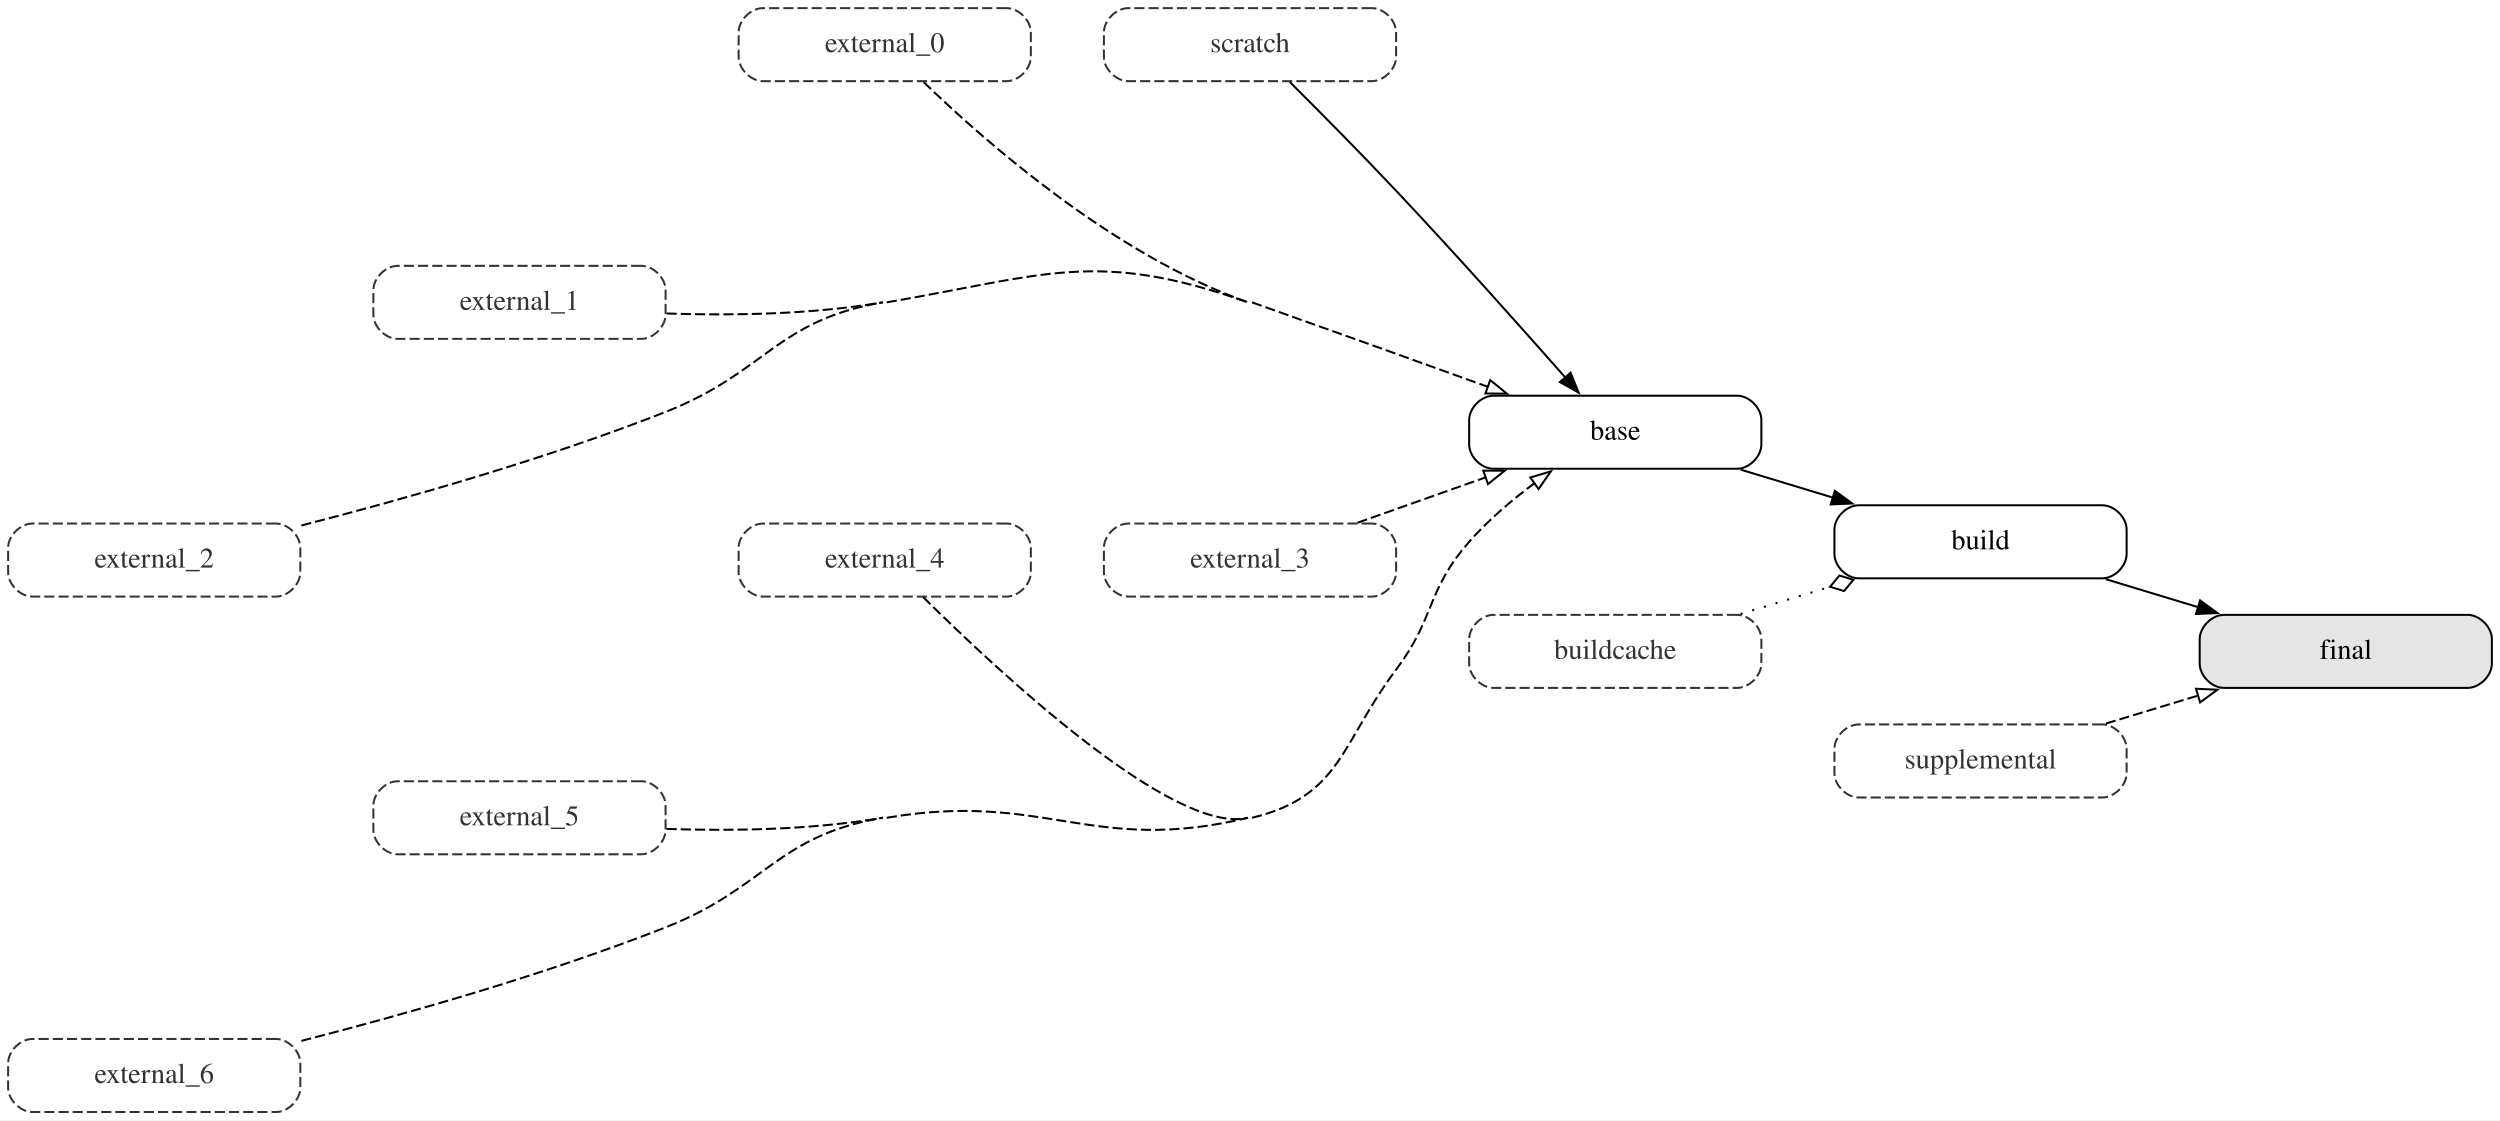
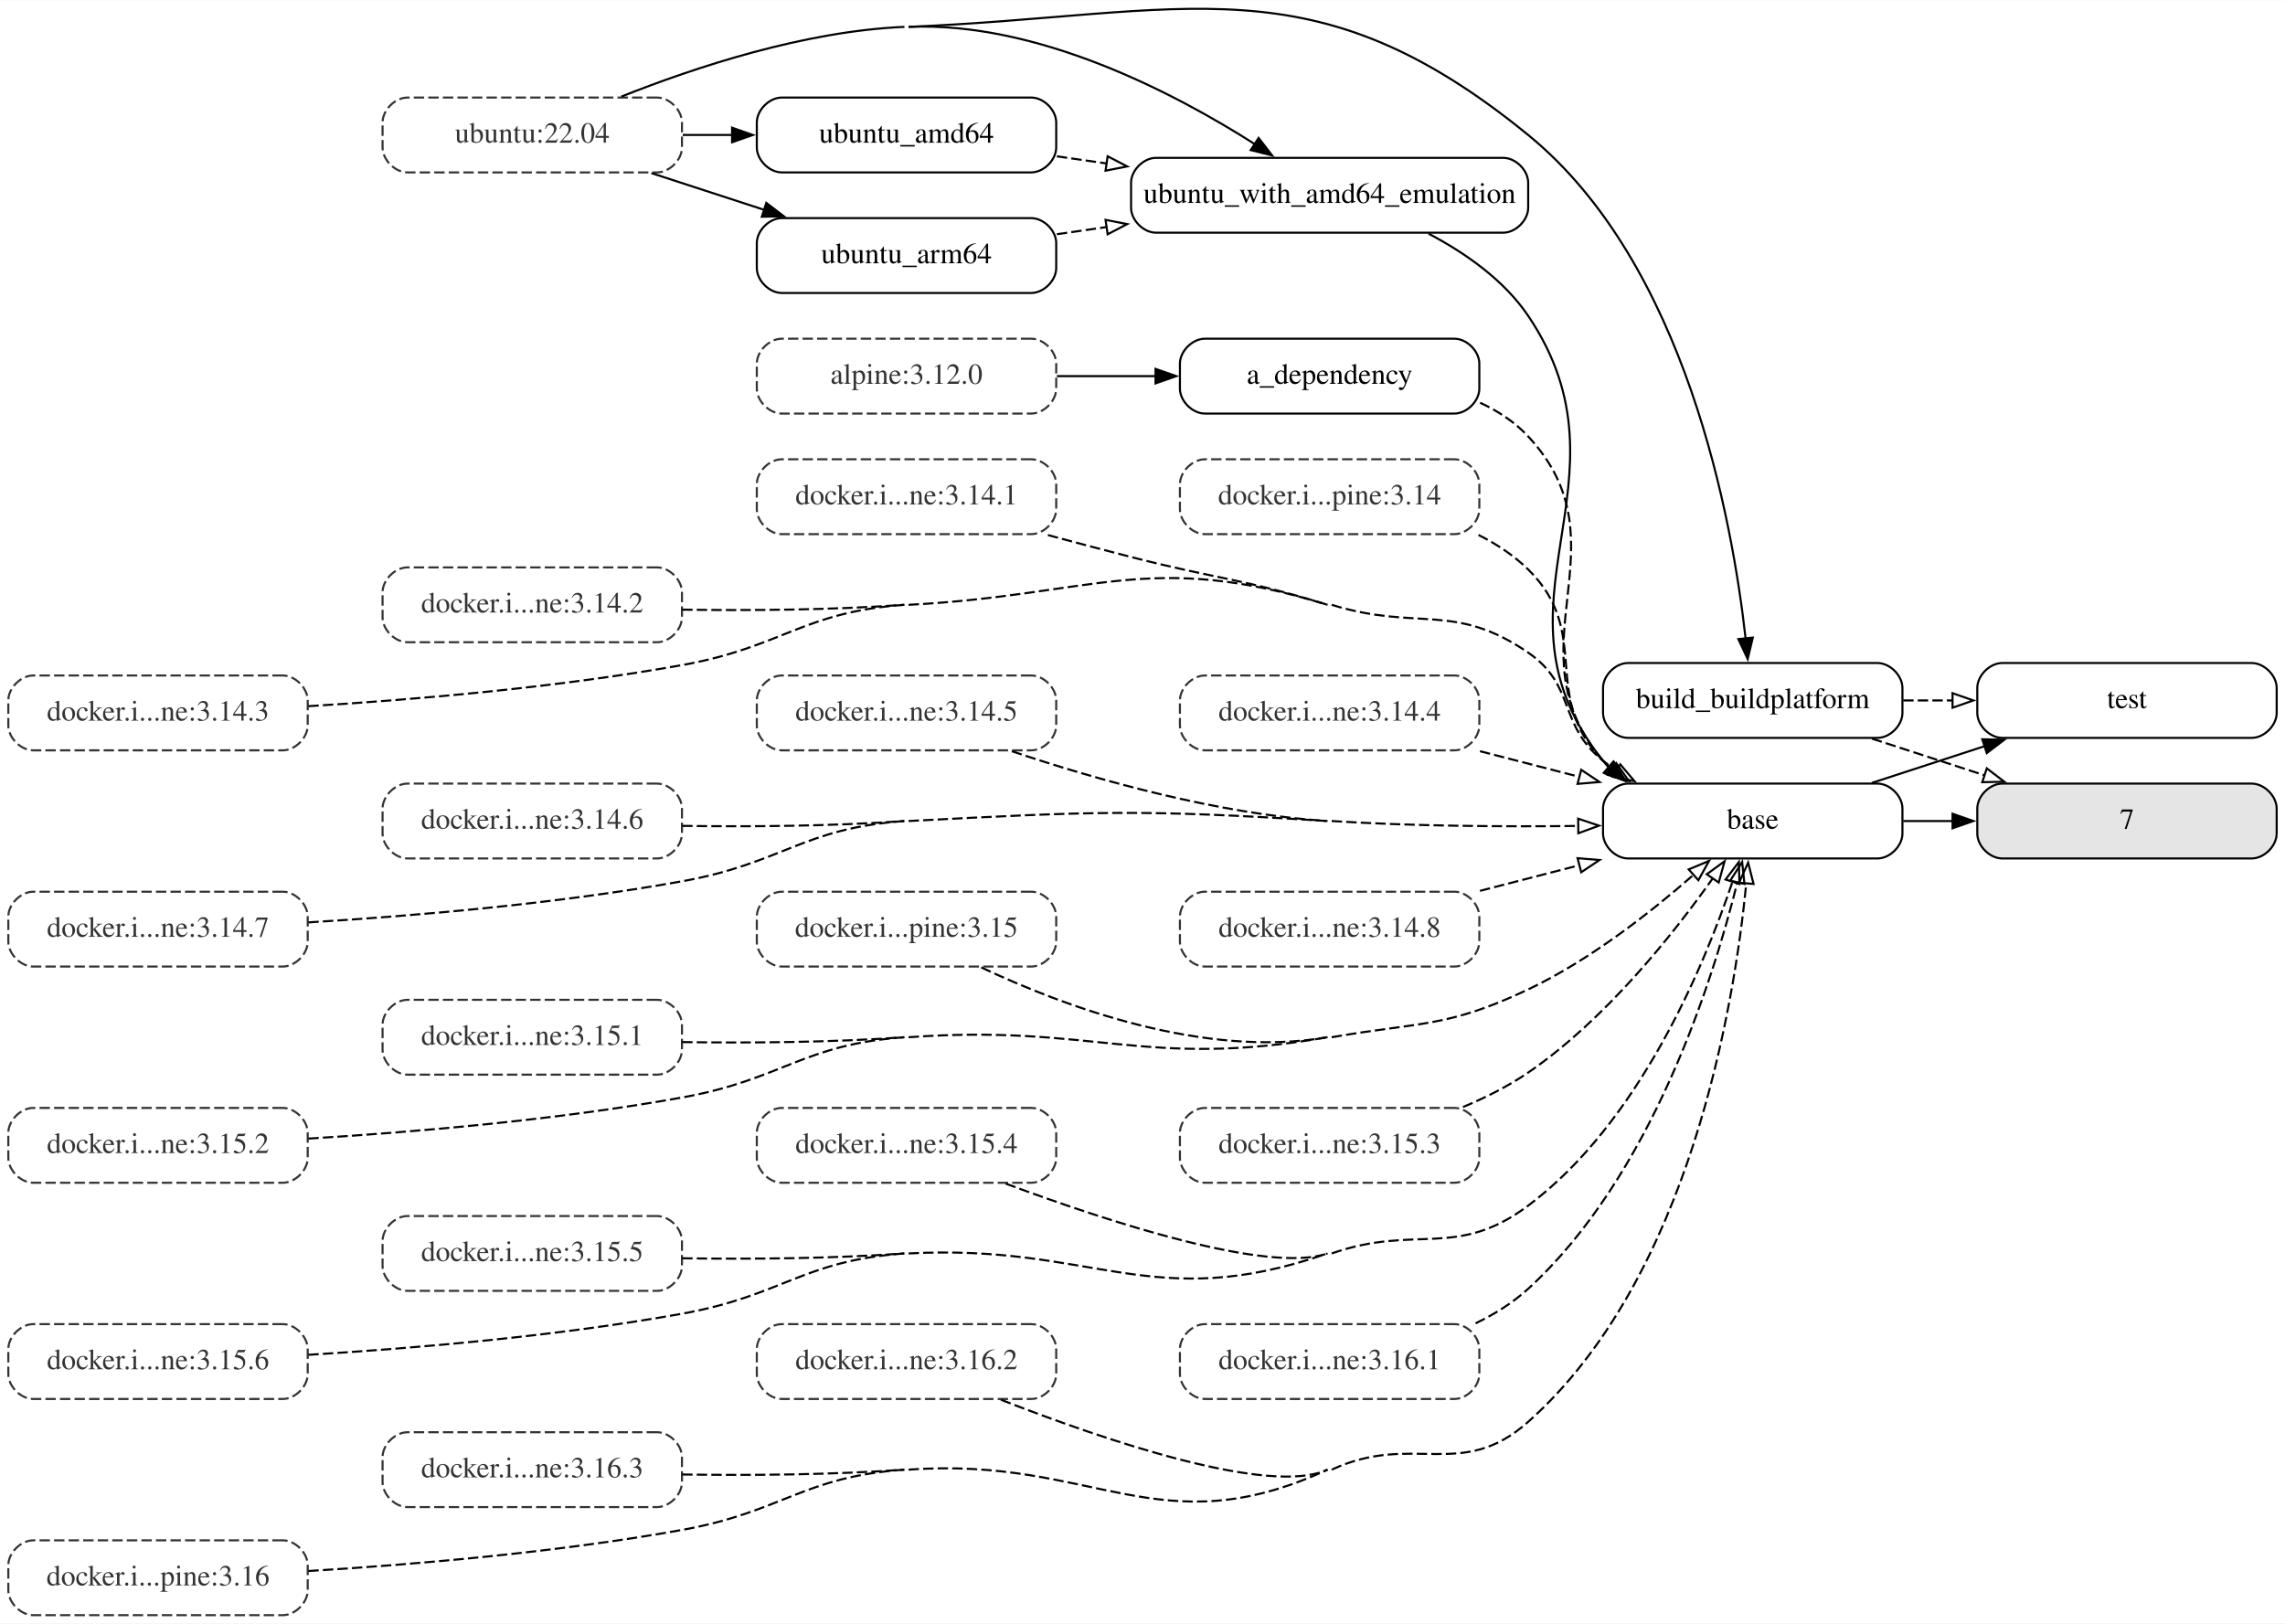
- <svg xmlns="http://www.w3.org/2000/svg" width="1232pt" height="552pt" viewBox="0.00 0.00 1232.00 552.00">
-   <g id="graph0" class="graph" transform="scale(1 1) rotate(0) translate(4 548)">
-     <polygon fill="white" stroke="none" points="-4,4 -4,-548 1228,-548 1228,4 -4,4" />
+ <svg xmlns="http://www.w3.org/2000/svg" width="1099pt" height="781pt" viewBox="0.00 0.00 1099.00 780.85">
+   <g id="graph0" class="graph" transform="scale(1 1) rotate(0) translate(4 776.85)">
+     <polygon fill="white" stroke="none" points="-4,4 -4,-776.85 1095,-776.85 1095,4 -4,4" />
    <g id="node1" class="node">
-       <path fill="none" stroke="#333333" stroke-dasharray="5,2" d="M672,-544C672,-544 552,-544 552,-544 546,-544 540,-538 540,-532 540,-532 540,-520 540,-520 540,-514 546,-508 552,-508 552,-508 672,-508 672,-508 678,-508 684,-514 684,-520 684,-520 684,-532 684,-532 684,-538 678,-544 672,-544" />
-       <text text-anchor="middle" x="612" y="-522.3" font-family="Times,serif" font-size="14.00" fill="#333333">scratch</text>
+       <path fill="none" stroke="#333333" stroke-dasharray="5,2" d="M312,-730C312,-730 192,-730 192,-730 186,-730 180,-724 180,-718 180,-718 180,-706 180,-706 180,-700 186,-694 192,-694 192,-694 312,-694 312,-694 318,-694 324,-700 324,-706 324,-706 324,-718 324,-718 324,-724 318,-730 312,-730" />
+       <text text-anchor="middle" x="252" y="-708.3" font-family="Times,serif" font-size="14.00" fill="#333333">ubuntu:22.04</text>
    </g>
    <g id="node2" class="node">
-       <path fill="none" stroke="black" d="M852,-353C852,-353 732,-353 732,-353 726,-353 720,-347 720,-341 720,-341 720,-329 720,-329 720,-323 726,-317 732,-317 732,-317 852,-317 852,-317 858,-317 864,-323 864,-329 864,-329 864,-341 864,-341 864,-347 858,-353 852,-353" />
-       <text text-anchor="middle" x="792" y="-331.3" font-family="Times,serif" font-size="14.00">base</text>
+       <path fill="none" stroke="black" d="M492,-730C492,-730 372,-730 372,-730 366,-730 360,-724 360,-718 360,-718 360,-706 360,-706 360,-700 366,-694 372,-694 372,-694 492,-694 492,-694 498,-694 504,-700 504,-706 504,-706 504,-718 504,-718 504,-724 498,-730 492,-730" />
+       <text text-anchor="middle" x="432" y="-708.3" font-family="Times,serif" font-size="14.00">ubuntu_amd64</text>
    </g>
    <g id="edge1" class="edge">
-       <path fill="none" stroke="black" d="M631.63,-507.58C646.09,-493.17 666.55,-472.53 684,-454 713.35,-422.84 746.13,-386.08 767.58,-361.75" />
-       <polygon fill="black" stroke="black" points="769.96,-364.34 773.94,-354.52 764.71,-359.71 769.96,-364.34" />
+       <path fill="none" stroke="black" d="M324.37,-712C332.26,-712 340.34,-712 348.36,-712" />
+       <polygon fill="black" stroke="black" points="348.1,-715.5 358.1,-712 348.1,-708.5 348.1,-715.5" />
    </g>
    <g id="node3" class="node">
-       <path fill="none" stroke="black" d="M1032,-299C1032,-299 912,-299 912,-299 906,-299 900,-293 900,-287 900,-287 900,-275 900,-275 900,-269 906,-263 912,-263 912,-263 1032,-263 1032,-263 1038,-263 1044,-269 1044,-275 1044,-275 1044,-287 1044,-287 1044,-293 1038,-299 1032,-299" />
-       <text text-anchor="middle" x="972" y="-277.3" font-family="Times,serif" font-size="14.00">build</text>
+       <path fill="none" stroke="black" d="M492,-672C492,-672 372,-672 372,-672 366,-672 360,-666 360,-660 360,-660 360,-648 360,-648 360,-642 366,-636 372,-636 372,-636 492,-636 492,-636 498,-636 504,-642 504,-648 504,-648 504,-660 504,-660 504,-666 498,-672 492,-672" />
+       <text text-anchor="middle" x="432" y="-650.3" font-family="Times,serif" font-size="14.00">ubuntu_arm64</text>
    </g>
    <g id="edge2" class="edge">
-       <path fill="none" stroke="black" d="M853.76,-316.57C868.43,-312.12 884.24,-307.32 899.35,-302.74" />
-       <polygon fill="black" stroke="black" points="900.21,-306.13 908.76,-299.88 898.18,-299.43 900.21,-306.13" />
+       <path fill="none" stroke="black" d="M309.32,-693.65C326.53,-688.04 345.63,-681.82 363.5,-676" />
+       <polygon fill="black" stroke="black" points="364.57,-679.33 373,-672.9 362.4,-672.67 364.57,-679.33" />
+     </g>
+     <g id="node4" class="node">
+       <path fill="none" stroke="black" d="M719,-701C719,-701 552,-701 552,-701 546,-701 540,-695 540,-689 540,-689 540,-677 540,-677 540,-671 546,-665 552,-665 552,-665 719,-665 719,-665 725,-665 731,-671 731,-677 731,-677 731,-689 731,-689 731,-695 725,-701 719,-701" />
+       <text text-anchor="middle" x="635.5" y="-679.3" font-family="Times,serif" font-size="14.00">ubuntu_with_amd64_emulation</text>
+     </g>
+     <g id="edge3" class="edge">
+       <path fill="none" stroke="black" d="M294.82,-730.45C330.29,-744.57 382.91,-761.96 431,-764" />
+       <path fill="none" stroke="black" d="M433,-764C495.16,-766.64 560.91,-732.22 599.79,-707.42" />
+       <polygon fill="black" stroke="black" points="601.35,-710.58 607.81,-702.18 597.53,-704.72 601.35,-710.58" />
+     </g>
+     <g id="node5" class="node">
+       <path fill="none" stroke="black" d="M899,-458C899,-458 779,-458 779,-458 773,-458 767,-452 767,-446 767,-446 767,-434 767,-434 767,-428 773,-422 779,-422 779,-422 899,-422 899,-422 905,-422 911,-428 911,-434 911,-434 911,-446 911,-446 911,-452 905,-458 899,-458" />
+       <text text-anchor="middle" x="839" y="-436.3" font-family="Times,serif" font-size="14.00">build_buildplatform</text>
+     </g>
+     <g id="edge4" class="edge">
+       <path fill="none" stroke="black" d="M433,-764C567.32,-769.7 626.83,-797 731,-712 807.01,-649.98 829.24,-526.53 835.57,-469.78" />
+       <polygon fill="black" stroke="black" points="839.04,-470.23 836.57,-459.93 832.08,-469.52 839.04,-470.23" />
+     </g>
+     <g id="edge5" class="edge">
+       <path fill="none" stroke="black" stroke-dasharray="5,2" d="M504.32,-701.73C512.19,-700.6 520.31,-699.43 528.48,-698.26" />
+       <polygon fill="none" stroke="black" points="528.73,-701.76 538.13,-696.87 527.73,-694.83 528.73,-701.76" />
+     </g>
+     <g id="edge7" class="edge">
+       <path fill="none" stroke="black" stroke-dasharray="5,2" d="M504.32,-664.27C512.19,-665.4 520.31,-666.57 528.48,-667.74" />
+       <polygon fill="none" stroke="black" points="527.73,-671.17 538.13,-669.13 528.73,-664.24 527.73,-671.17" />
+     </g>
+     <g id="node6" class="node">
+       <path fill="none" stroke="black" d="M899,-400C899,-400 779,-400 779,-400 773,-400 767,-394 767,-388 767,-388 767,-376 767,-376 767,-370 773,-364 779,-364 779,-364 899,-364 899,-364 905,-364 911,-370 911,-376 911,-376 911,-388 911,-388 911,-394 905,-400 899,-400" />
+       <text text-anchor="middle" x="839" y="-378.3" font-family="Times,serif" font-size="14.00">base</text>
+     </g>
+     <g id="edge9" class="edge">
+       <path fill="none" stroke="black" d="M683.08,-664.54C700.74,-655.25 719.37,-642.23 731,-625 784.94,-545.05 706.74,-486.31 767,-411 767.91,-409.86 768.88,-408.76 769.89,-407.71" />
+       <polygon fill="black" stroke="black" points="771.93,-410.57 777.28,-401.43 767.4,-405.24 771.93,-410.57" />
+     </g>
+     <g id="node9" class="node">
+       <path fill="none" stroke="black" d="M1079,-458C1079,-458 959,-458 959,-458 953,-458 947,-452 947,-446 947,-446 947,-434 947,-434 947,-428 953,-422 959,-422 959,-422 1079,-422 1079,-422 1085,-422 1091,-428 1091,-434 1091,-434 1091,-446 1091,-446 1091,-452 1085,-458 1079,-458" />
+       <text text-anchor="middle" x="1019" y="-436.3" font-family="Times,serif" font-size="14.00">test</text>
+     </g>
+     <g id="edge34" class="edge">
+       <path fill="none" stroke="black" stroke-dasharray="5,2" d="M911.37,-440C919.26,-440 927.34,-440 935.36,-440" />
+       <polygon fill="none" stroke="black" points="935.1,-443.5 945.1,-440 935.1,-436.5 935.1,-443.5" />
+     </g>
+     <g id="node10" class="node">
+       <path fill="#e5e5e5" stroke="black" d="M1079,-400C1079,-400 959,-400 959,-400 953,-400 947,-394 947,-388 947,-388 947,-376 947,-376 947,-370 953,-364 959,-364 959,-364 1079,-364 1079,-364 1085,-364 1091,-370 1091,-376 1091,-376 1091,-388 1091,-388 1091,-394 1085,-400 1079,-400" />
+       <text text-anchor="middle" x="1019" y="-378.3" font-family="Times,serif" font-size="14.00">7</text>
+     </g>
+     <g id="edge37" class="edge">
+       <path fill="none" stroke="black" stroke-dasharray="5,2" d="M896.32,-421.65C913.53,-416.04 932.63,-409.82 950.5,-404" />
+       <polygon fill="none" stroke="black" points="951.57,-407.33 960,-400.9 949.4,-400.67 951.57,-407.33" />
+     </g>
+     <g id="edge12" class="edge">
+       <path fill="none" stroke="black" d="M896.32,-400.35C913.53,-405.96 932.63,-412.18 950.5,-418" />
+       <polygon fill="black" stroke="black" points="949.4,-421.33 960,-421.1 951.57,-414.67 949.4,-421.33" />
+     </g>
+     <g id="edge13" class="edge">
+       <path fill="none" stroke="black" d="M911.37,-382C919.26,-382 927.34,-382 935.36,-382" />
+       <polygon fill="black" stroke="black" points="935.1,-385.5 945.1,-382 935.1,-378.5 935.1,-385.5" />
+     </g>
+     <g id="node7" class="node">
+       <path fill="none" stroke="#333333" stroke-dasharray="5,2" d="M492,-614C492,-614 372,-614 372,-614 366,-614 360,-608 360,-602 360,-602 360,-590 360,-590 360,-584 366,-578 372,-578 372,-578 492,-578 492,-578 498,-578 504,-584 504,-590 504,-590 504,-602 504,-602 504,-608 498,-614 492,-614" />
+       <text text-anchor="middle" x="432" y="-592.3" font-family="Times,serif" font-size="14.00" fill="#333333">alpine:3.12.0</text>
+     </g>
+     <g id="node8" class="node">
+       <path fill="none" stroke="black" d="M695.5,-614C695.5,-614 575.5,-614 575.5,-614 569.5,-614 563.5,-608 563.5,-602 563.5,-602 563.5,-590 563.5,-590 563.5,-584 569.5,-578 575.5,-578 575.5,-578 695.5,-578 695.5,-578 701.5,-578 707.5,-584 707.5,-590 707.5,-590 707.5,-602 707.5,-602 707.5,-608 701.5,-614 695.5,-614" />
+       <text text-anchor="middle" x="635.5" y="-592.3" font-family="Times,serif" font-size="14.00">a_dependency</text>
+     </g>
+     <g id="edge10" class="edge">
+       <path fill="none" stroke="black" d="M504.32,-596C519.72,-596 536.12,-596 551.91,-596" />
+       <polygon fill="black" stroke="black" points="551.76,-599.5 561.76,-596 551.76,-592.5 551.76,-599.5" />
+     </g>
+     <g id="edge11" class="edge">
+       <path fill="none" stroke="black" stroke-dasharray="5,2" d="M707.89,-583.21C716.54,-579.18 724.57,-573.91 731,-567 779.5,-514.93 720.89,-465.2 767,-411 768.08,-409.73 769.22,-408.52 770.42,-407.36" />
+       <polygon fill="none" stroke="black" points="772.25,-410.38 777.85,-401.38 767.86,-404.92 772.25,-410.38" />
    </g>
    <g id="node11" class="node">
-       <path fill="#e5e5e5" stroke="black" d="M1212,-245C1212,-245 1092,-245 1092,-245 1086,-245 1080,-239 1080,-233 1080,-233 1080,-221 1080,-221 1080,-215 1086,-209 1092,-209 1092,-209 1212,-209 1212,-209 1218,-209 1224,-215 1224,-221 1224,-221 1224,-233 1224,-233 1224,-239 1218,-245 1212,-245" />
-       <text text-anchor="middle" x="1152" y="-223.3" font-family="Times,serif" font-size="14.00">final</text>
-     </g>
-     <g id="edge10" class="edge">
-       <path fill="none" stroke="black" d="M1033.76,-262.57C1048.43,-258.12 1064.24,-253.32 1079.35,-248.74" />
-       <polygon fill="black" stroke="black" points="1080.21,-252.13 1088.76,-245.88 1078.18,-245.43 1080.21,-252.13" />
-     </g>
-     <g id="node4" class="node">
-       <path fill="none" stroke="#333333" stroke-dasharray="5,2" d="M492,-544C492,-544 372,-544 372,-544 366,-544 360,-538 360,-532 360,-532 360,-520 360,-520 360,-514 366,-508 372,-508 372,-508 492,-508 492,-508 498,-508 504,-514 504,-520 504,-520 504,-532 504,-532 504,-538 498,-544 492,-544" />
-       <text text-anchor="middle" x="432" y="-522.3" font-family="Times,serif" font-size="14.00" fill="#333333">external_0</text>
-     </g>
-     <g id="edge3" class="edge">
-       <path fill="none" stroke="black" stroke-dasharray="5,2" d="M451.2,-507.52C481.32,-478.33 544.8,-422.45 611,-399" />
-     </g>
-     <g id="node5" class="node">
-       <path fill="none" stroke="#333333" stroke-dasharray="5,2" d="M312,-417C312,-417 192,-417 192,-417 186,-417 180,-411 180,-405 180,-405 180,-393 180,-393 180,-387 186,-381 192,-381 192,-381 312,-381 312,-381 318,-381 324,-387 324,-393 324,-393 324,-405 324,-405 324,-411 318,-417 312,-417" />
-       <text text-anchor="middle" x="252" y="-395.3" font-family="Times,serif" font-size="14.00" fill="#333333">external_1</text>
-     </g>
-     <g id="edge4" class="edge">
-       <path fill="none" stroke="black" stroke-dasharray="5,2" d="M324.49,-393.51C357.18,-392.4 396.28,-393.05 431,-399" />
-     </g>
-     <g id="node6" class="node">
-       <path fill="none" stroke="#333333" stroke-dasharray="5,2" d="M132,-290C132,-290 12,-290 12,-290 6,-290 0,-284 0,-278 0,-278 0,-266 0,-266 0,-260 6,-254 12,-254 12,-254 132,-254 132,-254 138,-254 144,-260 144,-266 144,-266 144,-278 144,-278 144,-284 138,-290 132,-290" />
-       <text text-anchor="middle" x="72" y="-268.3" font-family="Times,serif" font-size="14.00" fill="#333333">external_2</text>
-     </g>
-     <g id="edge5" class="edge">
-       <path fill="none" stroke="black" stroke-dasharray="5,2" d="M613,-399C651.69,-385.3 695.02,-369.72 729.25,-357.37" />
-       <polygon fill="none" stroke="black" points="730.38,-360.68 738.6,-353.99 728,-354.09 730.38,-360.68" />
-       <path fill="none" stroke="black" stroke-dasharray="5,2" d="M433,-399C510.98,-412.35 536.43,-425.41 611,-399" />
-       <path fill="none" stroke="black" stroke-dasharray="5,2" d="M144.49,-289.04C195.36,-302.07 264.89,-321.72 324,-345 373.56,-364.52 378.5,-390.01 431,-399" />
-     </g>
-     <g id="node7" class="node">
-       <path fill="none" stroke="#333333" stroke-dasharray="5,2" d="M672,-290C672,-290 552,-290 552,-290 546,-290 540,-284 540,-278 540,-278 540,-266 540,-266 540,-260 546,-254 552,-254 552,-254 672,-254 672,-254 678,-254 684,-260 684,-266 684,-266 684,-278 684,-278 684,-284 678,-290 672,-290" />
-       <text text-anchor="middle" x="612" y="-268.3" font-family="Times,serif" font-size="14.00" fill="#333333">external_3</text>
-     </g>
-     <g id="edge6" class="edge">
-       <path fill="none" stroke="black" stroke-dasharray="5,2" d="M664.96,-290.39C684.8,-297.41 707.62,-305.49 728.35,-312.83" />
-       <polygon fill="none" stroke="black" points="726.95,-316.04 737.55,-316.08 729.29,-309.44 726.95,-316.04" />
-     </g>
-     <g id="node8" class="node">
-       <path fill="none" stroke="#333333" stroke-dasharray="5,2" d="M492,-290C492,-290 372,-290 372,-290 366,-290 360,-284 360,-278 360,-278 360,-266 360,-266 360,-260 366,-254 372,-254 372,-254 492,-254 492,-254 498,-254 504,-260 504,-266 504,-266 504,-278 504,-278 504,-284 498,-290 492,-290" />
-       <text text-anchor="middle" x="432" y="-268.3" font-family="Times,serif" font-size="14.00" fill="#333333">external_4</text>
-     </g>
-     <g id="edge7" class="edge">
-       <path fill="none" stroke="black" stroke-dasharray="5,2" d="M450.93,-253.76C488.4,-216.57 574.56,-136.21 611,-145" />
-     </g>
-     <g id="node9" class="node">
-       <path fill="none" stroke="#333333" stroke-dasharray="5,2" d="M312,-163C312,-163 192,-163 192,-163 186,-163 180,-157 180,-151 180,-151 180,-139 180,-139 180,-133 186,-127 192,-127 192,-127 312,-127 312,-127 318,-127 324,-133 324,-139 324,-139 324,-151 324,-151 324,-157 318,-163 312,-163" />
-       <text text-anchor="middle" x="252" y="-141.3" font-family="Times,serif" font-size="14.00" fill="#333333">external_5</text>
-     </g>
-     <g id="edge8" class="edge">
-       <path fill="none" stroke="black" stroke-dasharray="5,2" d="M324.49,-139.51C357.18,-138.4 396.28,-139.05 431,-145" />
-     </g>
-     <g id="node10" class="node">
+       <path fill="none" stroke="#333333" stroke-dasharray="5,2" d="M695.5,-556C695.5,-556 575.5,-556 575.5,-556 569.5,-556 563.5,-550 563.5,-544 563.5,-544 563.5,-532 563.5,-532 563.5,-526 569.5,-520 575.5,-520 575.5,-520 695.5,-520 695.5,-520 701.5,-520 707.5,-526 707.5,-532 707.5,-532 707.5,-544 707.5,-544 707.5,-550 701.5,-556 695.5,-556" />
+       <text text-anchor="middle" x="635.5" y="-534.3" font-family="Times,serif" font-size="14.00" fill="#333333">docker.i...pine:3.14</text>
+     </g>
+     <g id="edge14" class="edge">
+       <path fill="none" stroke="black" stroke-dasharray="5,2" d="M707.09,-519.62C715.86,-515.2 724.13,-509.74 731,-503 762.33,-472.24 736.18,-442.28 767,-411 768.38,-409.6 769.84,-408.26 771.36,-406.99" />
+       <polygon fill="none" stroke="black" points="773.33,-409.88 779.45,-401.23 769.27,-404.18 773.33,-409.88" />
+     </g>
+     <g id="node12" class="node">
+       <path fill="none" stroke="#333333" stroke-dasharray="5,2" d="M492,-556C492,-556 372,-556 372,-556 366,-556 360,-550 360,-544 360,-544 360,-532 360,-532 360,-526 366,-520 372,-520 372,-520 492,-520 492,-520 498,-520 504,-526 504,-532 504,-532 504,-544 504,-544 504,-550 498,-556 492,-556" />
+       <text text-anchor="middle" x="432" y="-534.3" font-family="Times,serif" font-size="14.00" fill="#333333">docker.i...ne:3.14.1</text>
+     </g>
+     <g id="edge15" class="edge">
+       <path fill="none" stroke="black" stroke-dasharray="5,2" d="M500,-519.56C513.24,-515.99 527.05,-512.33 540,-509 581.86,-498.23 593.2,-498.76 634.5,-486" />
+     </g>
+     <g id="node13" class="node">
+       <path fill="none" stroke="#333333" stroke-dasharray="5,2" d="M312,-504C312,-504 192,-504 192,-504 186,-504 180,-498 180,-492 180,-492 180,-480 180,-480 180,-474 186,-468 192,-468 192,-468 312,-468 312,-468 318,-468 324,-474 324,-480 324,-480 324,-492 324,-492 324,-498 318,-504 312,-504" />
+       <text text-anchor="middle" x="252" y="-482.3" font-family="Times,serif" font-size="14.00" fill="#333333">docker.i...ne:3.14.2</text>
+     </g>
+     <g id="edge16" class="edge">
+       <path fill="none" stroke="black" stroke-dasharray="5,2" d="M324.11,-483.67C356.72,-483.2 395.86,-483.48 431,-486" />
+     </g>
+     <g id="node14" class="node">
+       <path fill="none" stroke="#333333" stroke-dasharray="5,2" d="M132,-452C132,-452 12,-452 12,-452 6,-452 0,-446 0,-440 0,-440 0,-428 0,-428 0,-422 6,-416 12,-416 12,-416 132,-416 132,-416 138,-416 144,-422 144,-428 144,-428 144,-440 144,-440 144,-446 138,-452 132,-452" />
+       <text text-anchor="middle" x="72" y="-430.3" font-family="Times,serif" font-size="14.00" fill="#333333">docker.i...ne:3.14.3</text>
+     </g>
+     <g id="edge17" class="edge">
+       <path fill="none" stroke="black" stroke-dasharray="5,2" d="M636.5,-486C677.8,-473.24 695.37,-487.48 731,-463 754.17,-447.08 745.08,-428.6 767,-411 769.1,-409.31 771.32,-407.71 773.61,-406.19" />
+       <polygon fill="none" stroke="black" points="775.29,-409.27 782.12,-401.17 771.73,-403.24 775.29,-409.27" />
+       <path fill="none" stroke="black" stroke-dasharray="5,2" d="M144.31,-437.24C194.79,-440.33 263.92,-446.19 324,-457 372.49,-465.73 381.86,-482.47 431,-486" />
+       <path fill="none" stroke="black" stroke-dasharray="5,2" d="M433,-486C522.43,-490.71 548.94,-512.45 634.5,-486" />
+     </g>
+     <g id="node15" class="node">
+       <path fill="none" stroke="#333333" stroke-dasharray="5,2" d="M695.5,-452C695.5,-452 575.5,-452 575.5,-452 569.5,-452 563.5,-446 563.5,-440 563.5,-440 563.5,-428 563.5,-428 563.5,-422 569.5,-416 575.5,-416 575.5,-416 695.5,-416 695.5,-416 701.5,-416 707.5,-422 707.5,-428 707.5,-428 707.5,-440 707.5,-440 707.5,-446 701.5,-452 695.5,-452" />
+       <text text-anchor="middle" x="635.5" y="-430.3" font-family="Times,serif" font-size="14.00" fill="#333333">docker.i...ne:3.14.4</text>
+     </g>
+     <g id="edge18" class="edge">
+       <path fill="none" stroke="black" stroke-dasharray="5,2" d="M707.82,-415.59C723.37,-411.58 739.94,-407.31 755.87,-403.2" />
+       <polygon fill="none" stroke="black" points="756.5,-406.65 765.31,-400.76 754.75,-399.87 756.5,-406.65" />
+     </g>
+     <g id="node16" class="node">
+       <path fill="none" stroke="#333333" stroke-dasharray="5,2" d="M492,-452C492,-452 372,-452 372,-452 366,-452 360,-446 360,-440 360,-440 360,-428 360,-428 360,-422 366,-416 372,-416 372,-416 492,-416 492,-416 498,-416 504,-422 504,-428 504,-428 504,-440 504,-440 504,-446 498,-452 492,-452" />
+       <text text-anchor="middle" x="432" y="-430.3" font-family="Times,serif" font-size="14.00" fill="#333333">docker.i...ne:3.14.5</text>
+     </g>
+     <g id="edge19" class="edge">
+       <path fill="none" stroke="black" stroke-dasharray="5,2" d="M482.66,-415.58C522.93,-402.02 581.5,-385.37 634.5,-382" />
+     </g>
+     <g id="node17" class="node">
+       <path fill="none" stroke="#333333" stroke-dasharray="5,2" d="M312,-400C312,-400 192,-400 192,-400 186,-400 180,-394 180,-388 180,-388 180,-376 180,-376 180,-370 186,-364 192,-364 192,-364 312,-364 312,-364 318,-364 324,-370 324,-376 324,-376 324,-388 324,-388 324,-394 318,-400 312,-400" />
+       <text text-anchor="middle" x="252" y="-378.3" font-family="Times,serif" font-size="14.00" fill="#333333">docker.i...ne:3.14.6</text>
+     </g>
+     <g id="edge20" class="edge">
+       <path fill="none" stroke="black" stroke-dasharray="5,2" d="M324.11,-379.67C356.72,-379.2 395.86,-379.48 431,-382" />
+     </g>
+     <g id="node18" class="node">
+       <path fill="none" stroke="#333333" stroke-dasharray="5,2" d="M132,-348C132,-348 12,-348 12,-348 6,-348 0,-342 0,-336 0,-336 0,-324 0,-324 0,-318 6,-312 12,-312 12,-312 132,-312 132,-312 138,-312 144,-318 144,-324 144,-324 144,-336 144,-336 144,-342 138,-348 132,-348" />
+       <text text-anchor="middle" x="72" y="-326.3" font-family="Times,serif" font-size="14.00" fill="#333333">docker.i...ne:3.14.7</text>
+     </g>
+     <g id="edge21" class="edge">
+       <path fill="none" stroke="black" stroke-dasharray="5,2" d="M144.31,-333.24C194.79,-336.33 263.92,-342.19 324,-353 372.49,-361.73 381.86,-378.47 431,-382" />
+       <path fill="none" stroke="black" stroke-dasharray="5,2" d="M433,-382C522.43,-386.71 545.13,-387.69 634.5,-382" />
+       <path fill="none" stroke="black" stroke-dasharray="5,2" d="M636.5,-382C675.57,-379.51 719,-379.2 755.5,-379.64" />
+       <polygon fill="none" stroke="black" points="755.03,-383.13 765.08,-379.77 755.13,-376.13 755.03,-383.13" />
+     </g>
+     <g id="node19" class="node">
+       <path fill="none" stroke="#333333" stroke-dasharray="5,2" d="M695.5,-348C695.5,-348 575.5,-348 575.5,-348 569.5,-348 563.5,-342 563.5,-336 563.5,-336 563.5,-324 563.5,-324 563.5,-318 569.5,-312 575.5,-312 575.5,-312 695.5,-312 695.5,-312 701.5,-312 707.5,-318 707.5,-324 707.5,-324 707.5,-336 707.5,-336 707.5,-342 701.5,-348 695.5,-348" />
+       <text text-anchor="middle" x="635.5" y="-326.3" font-family="Times,serif" font-size="14.00" fill="#333333">docker.i...ne:3.14.8</text>
+     </g>
+     <g id="edge22" class="edge">
+       <path fill="none" stroke="black" stroke-dasharray="5,2" d="M707.82,-348.41C723.37,-352.42 739.94,-356.69 755.87,-360.8" />
+       <polygon fill="none" stroke="black" points="754.75,-364.13 765.31,-363.24 756.5,-357.35 754.75,-364.13" />
+     </g>
+     <g id="node20" class="node">
+       <path fill="none" stroke="#333333" stroke-dasharray="5,2" d="M492,-348C492,-348 372,-348 372,-348 366,-348 360,-342 360,-336 360,-336 360,-324 360,-324 360,-318 366,-312 372,-312 372,-312 492,-312 492,-312 498,-312 504,-318 504,-324 504,-324 504,-336 504,-336 504,-342 498,-348 492,-348" />
+       <text text-anchor="middle" x="432" y="-326.3" font-family="Times,serif" font-size="14.00" fill="#333333">docker.i...pine:3.15</text>
+     </g>
+     <g id="edge23" class="edge">
+       <path fill="none" stroke="black" stroke-dasharray="5,2" d="M467.94,-311.59C507.83,-292.77 575.24,-267.66 634.5,-278" />
+     </g>
+     <g id="node21" class="node">
+       <path fill="none" stroke="#333333" stroke-dasharray="5,2" d="M312,-296C312,-296 192,-296 192,-296 186,-296 180,-290 180,-284 180,-284 180,-272 180,-272 180,-266 186,-260 192,-260 192,-260 312,-260 312,-260 318,-260 324,-266 324,-272 324,-272 324,-284 324,-284 324,-290 318,-296 312,-296" />
+       <text text-anchor="middle" x="252" y="-274.3" font-family="Times,serif" font-size="14.00" fill="#333333">docker.i...ne:3.15.1</text>
+     </g>
+     <g id="edge24" class="edge">
+       <path fill="none" stroke="black" stroke-dasharray="5,2" d="M324.11,-275.67C356.72,-275.2 395.86,-275.48 431,-278" />
+     </g>
+     <g id="node22" class="node">
+       <path fill="none" stroke="#333333" stroke-dasharray="5,2" d="M132,-244C132,-244 12,-244 12,-244 6,-244 0,-238 0,-232 0,-232 0,-220 0,-220 0,-214 6,-208 12,-208 12,-208 132,-208 132,-208 138,-208 144,-214 144,-220 144,-220 144,-232 144,-232 144,-238 138,-244 132,-244" />
+       <text text-anchor="middle" x="72" y="-222.3" font-family="Times,serif" font-size="14.00" fill="#333333">docker.i...ne:3.15.2</text>
+     </g>
+     <g id="edge25" class="edge">
+       <path fill="none" stroke="black" stroke-dasharray="5,2" d="M433,-278C522.33,-284.42 546.28,-262.61 634.5,-278" />
+       <path fill="none" stroke="black" stroke-dasharray="5,2" d="M636.5,-278C679.08,-285.43 691.95,-282.46 731,-301 760.7,-315.1 790.17,-338.27 810.64,-356.22" />
+       <polygon fill="none" stroke="black" points="808.19,-358.73 817.98,-362.8 812.86,-353.52 808.19,-358.73" />
+       <path fill="none" stroke="black" stroke-dasharray="5,2" d="M144.31,-229.24C194.79,-232.33 263.92,-238.19 324,-249 372.49,-257.73 381.86,-274.47 431,-278" />
+     </g>
+     <g id="node23" class="node">
+       <path fill="none" stroke="#333333" stroke-dasharray="5,2" d="M695.5,-244C695.5,-244 575.5,-244 575.5,-244 569.5,-244 563.5,-238 563.5,-232 563.5,-232 563.5,-220 563.5,-220 563.5,-214 569.5,-208 575.5,-208 575.5,-208 695.5,-208 695.5,-208 701.5,-208 707.5,-214 707.5,-220 707.5,-220 707.5,-232 707.5,-232 707.5,-238 701.5,-244 695.5,-244" />
+       <text text-anchor="middle" x="635.5" y="-222.3" font-family="Times,serif" font-size="14.00" fill="#333333">docker.i...ne:3.15.3</text>
+     </g>
+     <g id="edge26" class="edge">
+       <path fill="none" stroke="black" stroke-dasharray="5,2" d="M699.65,-244.43C710.58,-248.99 721.47,-254.47 731,-261 768.09,-286.41 800.68,-327.45 819.87,-354.57" />
+       <polygon fill="none" stroke="black" points="816.89,-356.41 825.46,-362.64 822.64,-352.42 816.89,-356.41" />
+     </g>
+     <g id="node24" class="node">
+       <path fill="none" stroke="#333333" stroke-dasharray="5,2" d="M492,-244C492,-244 372,-244 372,-244 366,-244 360,-238 360,-232 360,-232 360,-220 360,-220 360,-214 366,-208 372,-208 372,-208 492,-208 492,-208 498,-208 504,-214 504,-220 504,-220 504,-232 504,-232 504,-238 498,-244 492,-244" />
+       <text text-anchor="middle" x="432" y="-222.3" font-family="Times,serif" font-size="14.00" fill="#333333">docker.i...ne:3.15.4</text>
+     </g>
+     <g id="edge27" class="edge">
+       <path fill="none" stroke="black" stroke-dasharray="5,2" d="M479.7,-207.59C529.86,-188.94 606.18,-164.15 634.5,-174" />
+     </g>
+     <g id="node25" class="node">
+       <path fill="none" stroke="#333333" stroke-dasharray="5,2" d="M312,-192C312,-192 192,-192 192,-192 186,-192 180,-186 180,-180 180,-180 180,-168 180,-168 180,-162 186,-156 192,-156 192,-156 312,-156 312,-156 318,-156 324,-162 324,-168 324,-168 324,-180 324,-180 324,-186 318,-192 312,-192" />
+       <text text-anchor="middle" x="252" y="-170.3" font-family="Times,serif" font-size="14.00" fill="#333333">docker.i...ne:3.15.5</text>
+     </g>
+     <g id="edge28" class="edge">
+       <path fill="none" stroke="black" stroke-dasharray="5,2" d="M324.11,-171.67C356.72,-171.2 395.86,-171.48 431,-174" />
+     </g>
+     <g id="node26" class="node">
+       <path fill="none" stroke="#333333" stroke-dasharray="5,2" d="M132,-140C132,-140 12,-140 12,-140 6,-140 0,-134 0,-128 0,-128 0,-116 0,-116 0,-110 6,-104 12,-104 12,-104 132,-104 132,-104 138,-104 144,-110 144,-116 144,-116 144,-128 144,-128 144,-134 138,-140 132,-140" />
+       <text text-anchor="middle" x="72" y="-118.3" font-family="Times,serif" font-size="14.00" fill="#333333">docker.i...ne:3.15.6</text>
+     </g>
+     <g id="edge29" class="edge">
+       <path fill="none" stroke="black" stroke-dasharray="5,2" d="M144.31,-125.24C194.79,-128.33 263.92,-134.19 324,-145 372.49,-153.73 381.86,-170.47 431,-174" />
+       <path fill="none" stroke="black" stroke-dasharray="5,2" d="M636.5,-174C677.33,-188.2 696.4,-171.1 731,-197 784.24,-236.85 815.38,-311.58 829.27,-352.82" />
+       <polygon fill="none" stroke="black" points="825.93,-353.87 832.34,-362.31 832.59,-351.71 825.93,-353.87" />
+       <path fill="none" stroke="black" stroke-dasharray="5,2" d="M433,-174C522.43,-178.71 549.91,-144.59 634.5,-174" />
+     </g>
+     <g id="node27" class="node">
+       <path fill="none" stroke="#333333" stroke-dasharray="5,2" d="M695.5,-140C695.5,-140 575.5,-140 575.5,-140 569.5,-140 563.5,-134 563.5,-128 563.5,-128 563.5,-116 563.5,-116 563.5,-110 569.5,-104 575.5,-104 575.5,-104 695.5,-104 695.5,-104 701.5,-104 707.5,-110 707.5,-116 707.5,-116 707.5,-128 707.5,-128 707.5,-134 701.5,-140 695.5,-140" />
+       <text text-anchor="middle" x="635.5" y="-118.3" font-family="Times,serif" font-size="14.00" fill="#333333">docker.i...ne:3.16.1</text>
+     </g>
+     <g id="edge30" class="edge">
+       <path fill="none" stroke="black" stroke-dasharray="5,2" d="M705.69,-140.37C714.87,-144.8 723.64,-150.27 731,-157 790.29,-211.23 819.87,-305.22 831.65,-352.72" />
+       <polygon fill="none" stroke="black" points="828.2,-353.35 833.91,-362.27 835.01,-351.74 828.2,-353.35" />
+     </g>
+     <g id="node28" class="node">
+       <path fill="none" stroke="#333333" stroke-dasharray="5,2" d="M492,-140C492,-140 372,-140 372,-140 366,-140 360,-134 360,-128 360,-128 360,-116 360,-116 360,-110 366,-104 372,-104 372,-104 492,-104 492,-104 498,-104 504,-110 504,-116 504,-116 504,-128 504,-128 504,-134 498,-140 492,-140" />
+       <text text-anchor="middle" x="432" y="-118.3" font-family="Times,serif" font-size="14.00" fill="#333333">docker.i...ne:3.16.2</text>
+     </g>
+     <g id="edge31" class="edge">
+       <path fill="none" stroke="black" stroke-dasharray="5,2" d="M477.4,-103.63C527.85,-83.96 606.79,-57.19 634.5,-70" />
+     </g>
+     <g id="node29" class="node">
+       <path fill="none" stroke="#333333" stroke-dasharray="5,2" d="M312,-88C312,-88 192,-88 192,-88 186,-88 180,-82 180,-76 180,-76 180,-64 180,-64 180,-58 186,-52 192,-52 192,-52 312,-52 312,-52 318,-52 324,-58 324,-64 324,-64 324,-76 324,-76 324,-82 318,-88 312,-88" />
+       <text text-anchor="middle" x="252" y="-66.3" font-family="Times,serif" font-size="14.00" fill="#333333">docker.i...ne:3.16.3</text>
+     </g>
+     <g id="edge32" class="edge">
+       <path fill="none" stroke="black" stroke-dasharray="5,2" d="M324.11,-67.67C356.72,-67.2 395.86,-67.48 431,-70" />
+     </g>
+     <g id="node30" class="node">
      <path fill="none" stroke="#333333" stroke-dasharray="5,2" d="M132,-36C132,-36 12,-36 12,-36 6,-36 0,-30 0,-24 0,-24 0,-12 0,-12 0,-6 6,0 12,0 12,0 132,0 132,0 138,0 144,-6 144,-12 144,-12 144,-24 144,-24 144,-30 138,-36 132,-36" />
-       <text text-anchor="middle" x="72" y="-14.3" font-family="Times,serif" font-size="14.00" fill="#333333">external_6</text>
-     </g>
-     <g id="edge9" class="edge">
-       <path fill="none" stroke="black" stroke-dasharray="5,2" d="M613,-145C657,-155.61 656.78,-181.84 684,-218 703.4,-243.76 698.74,-256.75 720,-281 729.33,-291.64 741.05,-301.57 752.26,-309.94" />
-       <polygon fill="none" stroke="black" points="750.11,-312.7 760.27,-315.69 754.2,-307.01 750.11,-312.7" />
-       <path fill="none" stroke="black" stroke-dasharray="5,2" d="M433,-145C510.98,-158.35 534.09,-126.45 611,-145" />
-       <path fill="none" stroke="black" stroke-dasharray="5,2" d="M144.49,-35.04C195.36,-48.07 264.89,-67.72 324,-91 373.56,-110.52 378.5,-136.01 431,-145" />
-     </g>
-     <g id="node12" class="node">
-       <path fill="none" stroke="#333333" stroke-dasharray="5,2" d="M852,-245C852,-245 732,-245 732,-245 726,-245 720,-239 720,-233 720,-233 720,-221 720,-221 720,-215 726,-209 732,-209 732,-209 852,-209 852,-209 858,-209 864,-215 864,-221 864,-221 864,-233 864,-233 864,-239 858,-245 852,-245" />
-       <text text-anchor="middle" x="792" y="-223.3" font-family="Times,serif" font-size="14.00" fill="#333333">buildcache</text>
-     </g>
-     <g id="edge11" class="edge">
-       <path fill="none" stroke="black" stroke-dasharray="1,5" d="M853.76,-245.43C868,-249.75 883.32,-254.4 898.03,-258.86" />
-       <polygon fill="none" stroke="black" points="897.87,-258.81 904.77,-256.73 909.35,-262.3 902.45,-264.38 897.87,-258.81" />
-     </g>
-     <g id="node13" class="node">
-       <path fill="none" stroke="#333333" stroke-dasharray="5,2" d="M1032,-191C1032,-191 912,-191 912,-191 906,-191 900,-185 900,-179 900,-179 900,-167 900,-167 900,-161 906,-155 912,-155 912,-155 1032,-155 1032,-155 1038,-155 1044,-161 1044,-167 1044,-167 1044,-179 1044,-179 1044,-185 1038,-191 1032,-191" />
-       <text text-anchor="middle" x="972" y="-169.3" font-family="Times,serif" font-size="14.00" fill="#333333">supplemental</text>
-     </g>
-     <g id="edge12" class="edge">
-       <path fill="none" stroke="black" stroke-dasharray="5,2" d="M1033.76,-191.43C1048.43,-195.88 1064.24,-200.68 1079.35,-205.26" />
-       <polygon fill="none" stroke="black" points="1078.18,-208.57 1088.76,-208.12 1080.21,-201.87 1078.18,-208.57" />
+       <text text-anchor="middle" x="72" y="-14.3" font-family="Times,serif" font-size="14.00" fill="#333333">docker.i...pine:3.16</text>
+     </g>
+     <g id="edge33" class="edge">
+       <path fill="none" stroke="black" stroke-dasharray="5,2" d="M433,-70C522.33,-76.42 553.21,-32.43 634.5,-70" />
+       <path fill="none" stroke="black" stroke-dasharray="5,2" d="M144.31,-21.24C194.79,-24.33 263.92,-30.19 324,-41 372.49,-49.73 381.86,-66.47 431,-70" />
+       <path fill="none" stroke="black" stroke-dasharray="5,2" d="M636.5,-70C675.74,-88.13 698.72,-64.26 731,-93 808.78,-162.25 830.14,-293.28 835.91,-352.1" />
+       <polygon fill="none" stroke="black" points="832.42,-352.34 836.79,-362 839.39,-351.73 832.42,-352.34" />
    </g>
  </g>
</svg>
